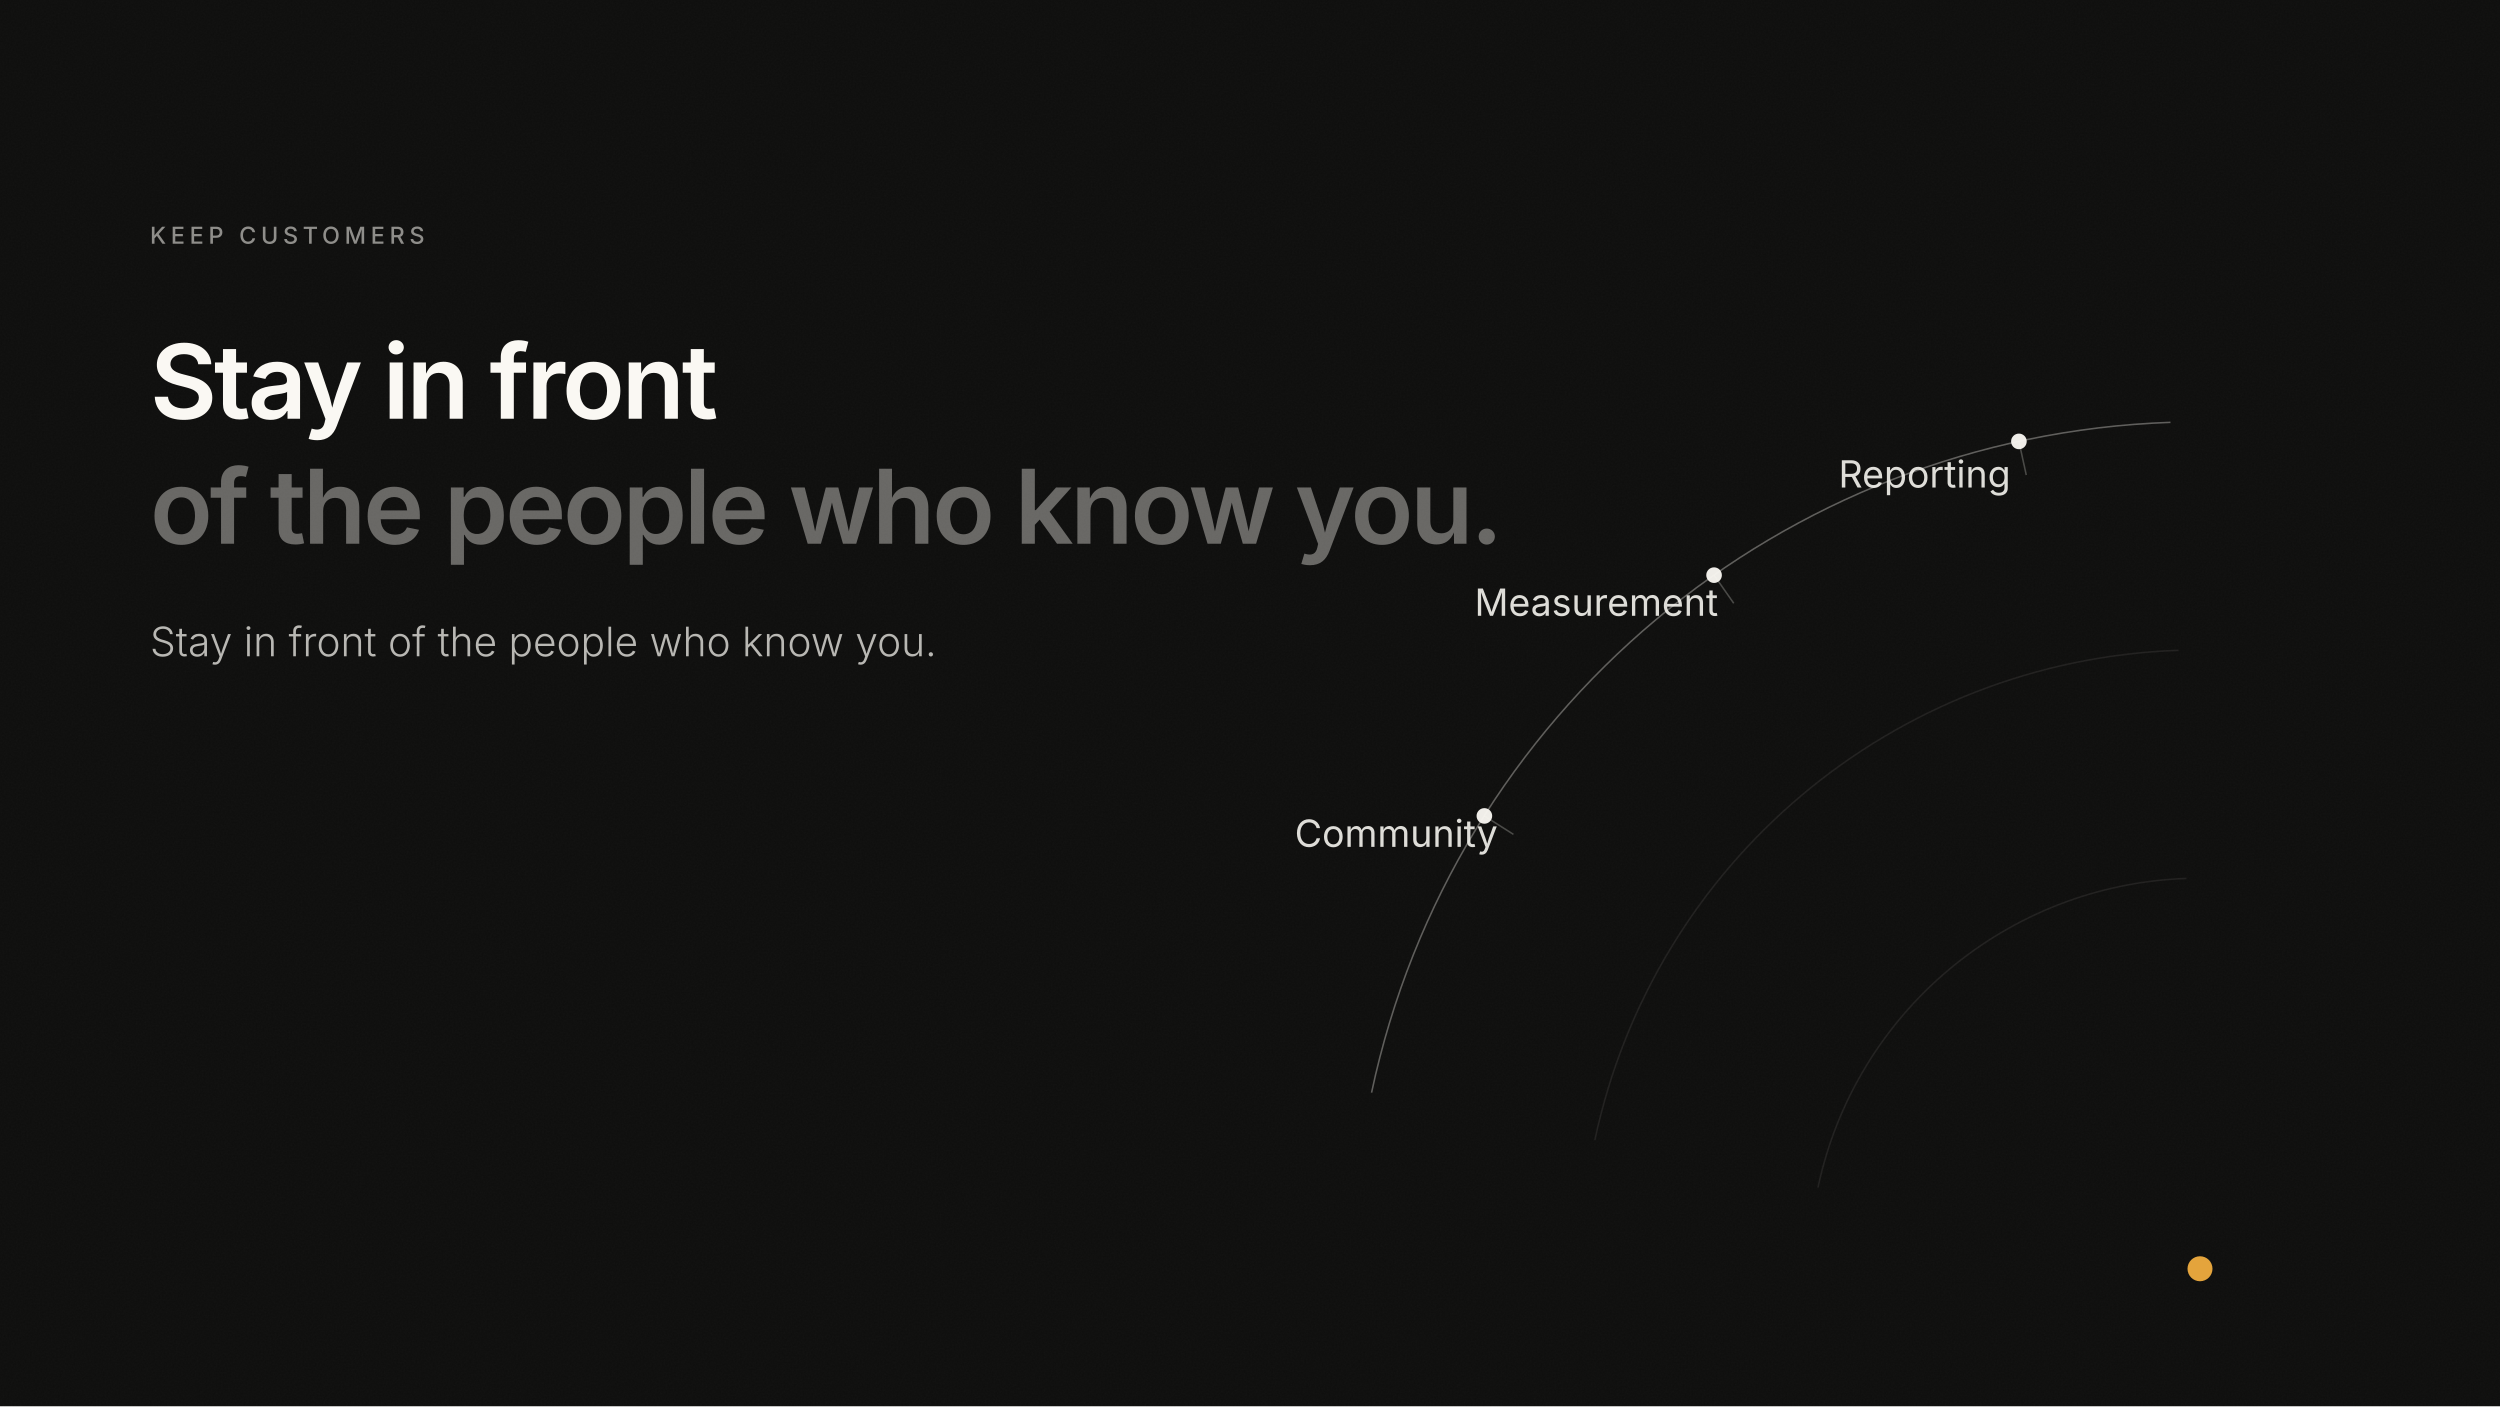
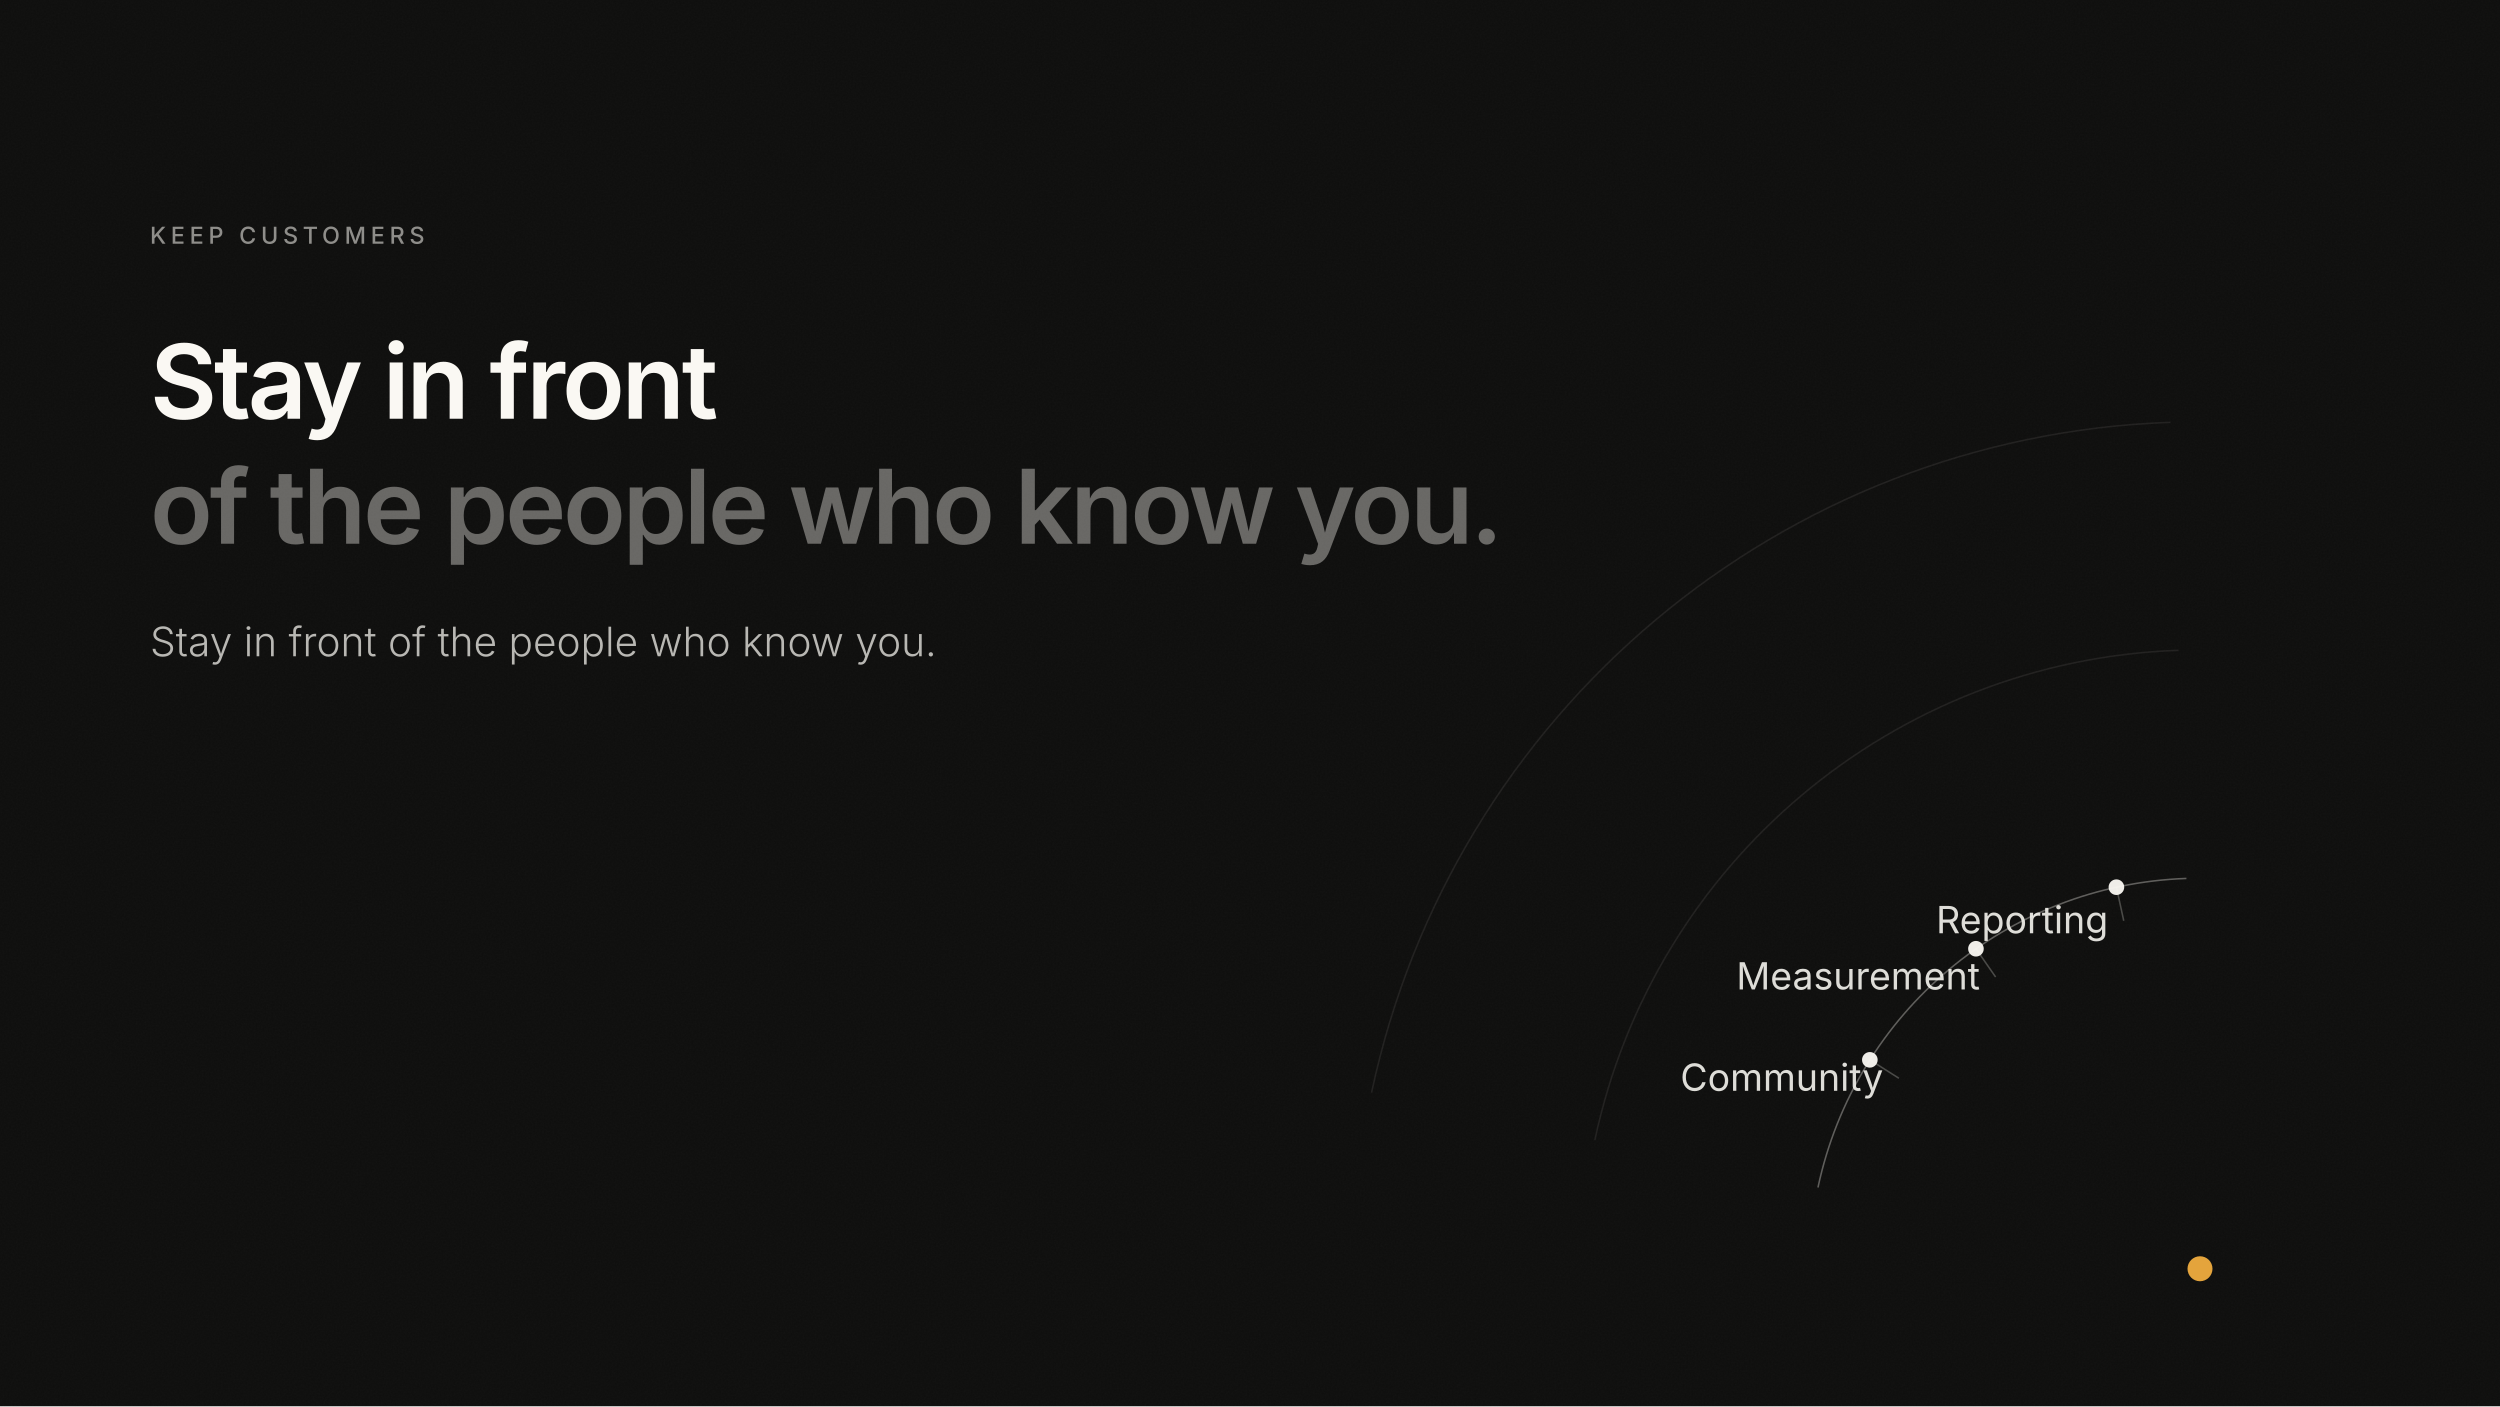
<svg xmlns="http://www.w3.org/2000/svg" viewBox="0 0 1600 900" width="1600" height="900" role="img" aria-labelledby="t d">
  <defs>
    <filter id="grain">
      <feTurbulence type="fractalNoise" baseFrequency="0.9" numOctaves="2" />
      <feColorMatrix type="saturate" values="0" />
    </filter>
  </defs>
  <rect width="1600" height="900" fill="#0E0E0D" />
  <rect width="1600" height="900" filter="url(#grain)" opacity="0.028" />
  <text x="96" y="156" font-family="'Google Sans Flex','Google Sans',-apple-system,BlinkMacSystemFont,'Segoe UI',sans-serif" font-size="15" font-weight="500" letter-spacing="0.2em" text-transform="uppercase" fill="#FAF8F3" fill-opacity="0.54" text-anchor="start">KEEP CUSTOMERS</text>
  <text x="96" y="268" font-family="'Google Sans Flex','Google Sans',-apple-system,BlinkMacSystemFont,'Segoe UI',sans-serif" font-size="66" font-weight="600" letter-spacing="-0.03em" fill="#FAF8F3" fill-opacity="1.0" text-anchor="start">Stay in front</text>
  <text x="96" y="348" font-family="'Google Sans Flex','Google Sans',-apple-system,BlinkMacSystemFont,'Segoe UI',sans-serif" font-size="66" font-weight="600" letter-spacing="-0.03em" fill="#FAF8F3" fill-opacity="0.38" text-anchor="start">of the people who know you.</text>
  <text x="96" y="420" font-family="'Google Sans Flex','Google Sans',-apple-system,BlinkMacSystemFont,'Segoe UI',sans-serif" font-size="26" font-weight="300" letter-spacing="0em" fill="#FAF8F3" fill-opacity="0.72" text-anchor="start">Stay in front of the people who know you.</text>
-   <path d="M 1163.5 760.0 A 250 250 0 0 1 1399.3 562.2" fill="none" stroke="#FAF8F3" stroke-opacity="0.08" stroke-width="1" />
+   <path d="M 877.8 699.3 A 542 542 0 0 1 1389.1 270.3" fill="none" stroke="#FAF8F3" stroke-opacity="0.08" stroke-width="1" />
  <path d="M 1020.7 729.7 A 396 396 0 0 1 1394.2 416.2" fill="none" stroke="#FAF8F3" stroke-opacity="0.08" stroke-width="1" />
-   <path d="M 877.8 699.3 A 542 542 0 0 1 1389.1 270.3" fill="none" stroke="#FAF8F3" stroke-opacity="0.34" stroke-width="1" />
-   <circle cx="950.0" cy="522.2" r="5" fill="#FAF8F3" fill-opacity="0.95" />
-   <path d="M 950.0 522.2 L 968.6 534.0" stroke="#FAF8F3" stroke-opacity="0.25" />
-   <text x="958.561" y="541.983" font-family="'Google Sans Flex','Google Sans',-apple-system,BlinkMacSystemFont,'Segoe UI',sans-serif" font-size="24" font-weight="400" letter-spacing="0em" fill="#FAF8F3" fill-opacity="0.88" text-anchor="end">Community</text>
-   <circle cx="1097.0" cy="368.1" r="5" fill="#FAF8F3" fill-opacity="0.95" />
-   <path d="M 1097.0 368.1 L 1109.6 386.1" stroke="#FAF8F3" stroke-opacity="0.25" />
-   <text x="1099.641" y="394.11" font-family="'Google Sans Flex','Google Sans',-apple-system,BlinkMacSystemFont,'Segoe UI',sans-serif" font-size="24" font-weight="400" letter-spacing="0em" fill="#FAF8F3" fill-opacity="0.88" text-anchor="end">Measurement</text>
-   <circle cx="1292.1" cy="282.5" r="5" fill="#FAF8F3" fill-opacity="0.95" />
-   <path d="M 1292.1 282.5 L 1296.8 304.0" stroke="#FAF8F3" stroke-opacity="0.25" />
-   <text x="1286.81" y="312.027" font-family="'Google Sans Flex','Google Sans',-apple-system,BlinkMacSystemFont,'Segoe UI',sans-serif" font-size="24" font-weight="400" letter-spacing="0em" fill="#FAF8F3" fill-opacity="0.88" text-anchor="end">Reporting</text>
+   <path d="M 1163.5 760.0 A 250 250 0 0 1 1399.3 562.2" fill="none" stroke="#FAF8F3" stroke-opacity="0.34" stroke-width="1" />
+   <circle cx="1196.7" cy="678.3" r="5" fill="#FAF8F3" fill-opacity="0.95" />
+   <path d="M 1196.7 678.3 L 1215.3 690.1" stroke="#FAF8F3" stroke-opacity="0.25" />
+   <text x="1205.323" y="698.1" font-family="'Google Sans Flex','Google Sans',-apple-system,BlinkMacSystemFont,'Segoe UI',sans-serif" font-size="24" font-weight="400" letter-spacing="0em" fill="#FAF8F3" fill-opacity="0.88" text-anchor="end">Community</text>
+   <circle cx="1264.6" cy="607.2" r="5" fill="#FAF8F3" fill-opacity="0.95" />
+   <path d="M 1264.6 607.2 L 1277.2 625.3" stroke="#FAF8F3" stroke-opacity="0.25" />
+   <text x="1267.181" y="633.264" font-family="'Google Sans Flex','Google Sans',-apple-system,BlinkMacSystemFont,'Segoe UI',sans-serif" font-size="24" font-weight="400" letter-spacing="0em" fill="#FAF8F3" fill-opacity="0.88" text-anchor="end">Measurement</text>
+   <circle cx="1354.5" cy="567.8" r="5" fill="#FAF8F3" fill-opacity="0.95" />
+   <path d="M 1354.5 567.8 L 1359.2 589.3" stroke="#FAF8F3" stroke-opacity="0.25" />
+   <text x="1349.248" y="597.273" font-family="'Google Sans Flex','Google Sans',-apple-system,BlinkMacSystemFont,'Segoe UI',sans-serif" font-size="24" font-weight="400" letter-spacing="0em" fill="#FAF8F3" fill-opacity="0.88" text-anchor="end">Reporting</text>
  <circle cx="1408" cy="812" r="8" fill="#E4A43C" />
</svg>
